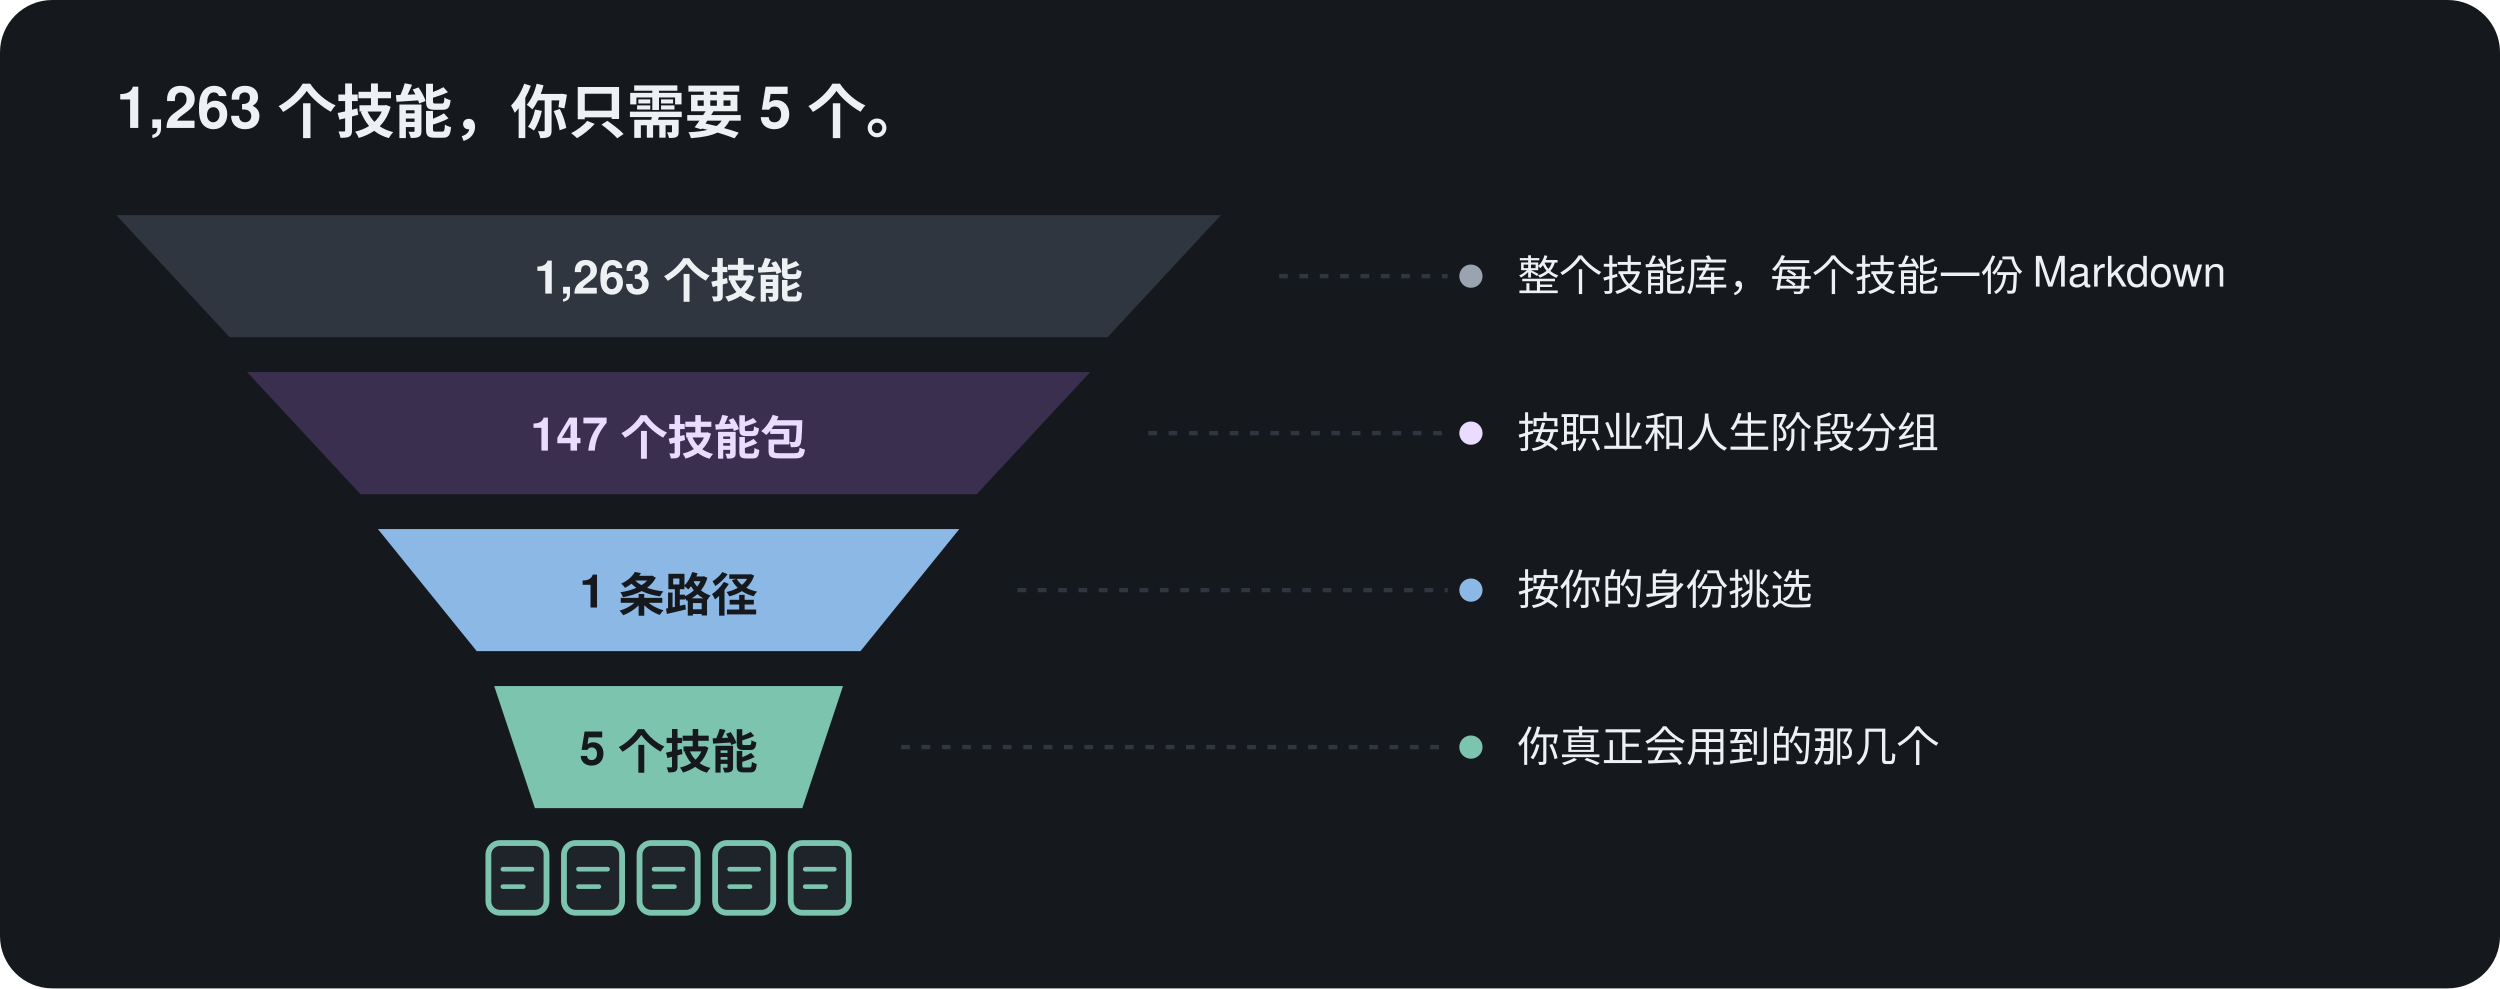
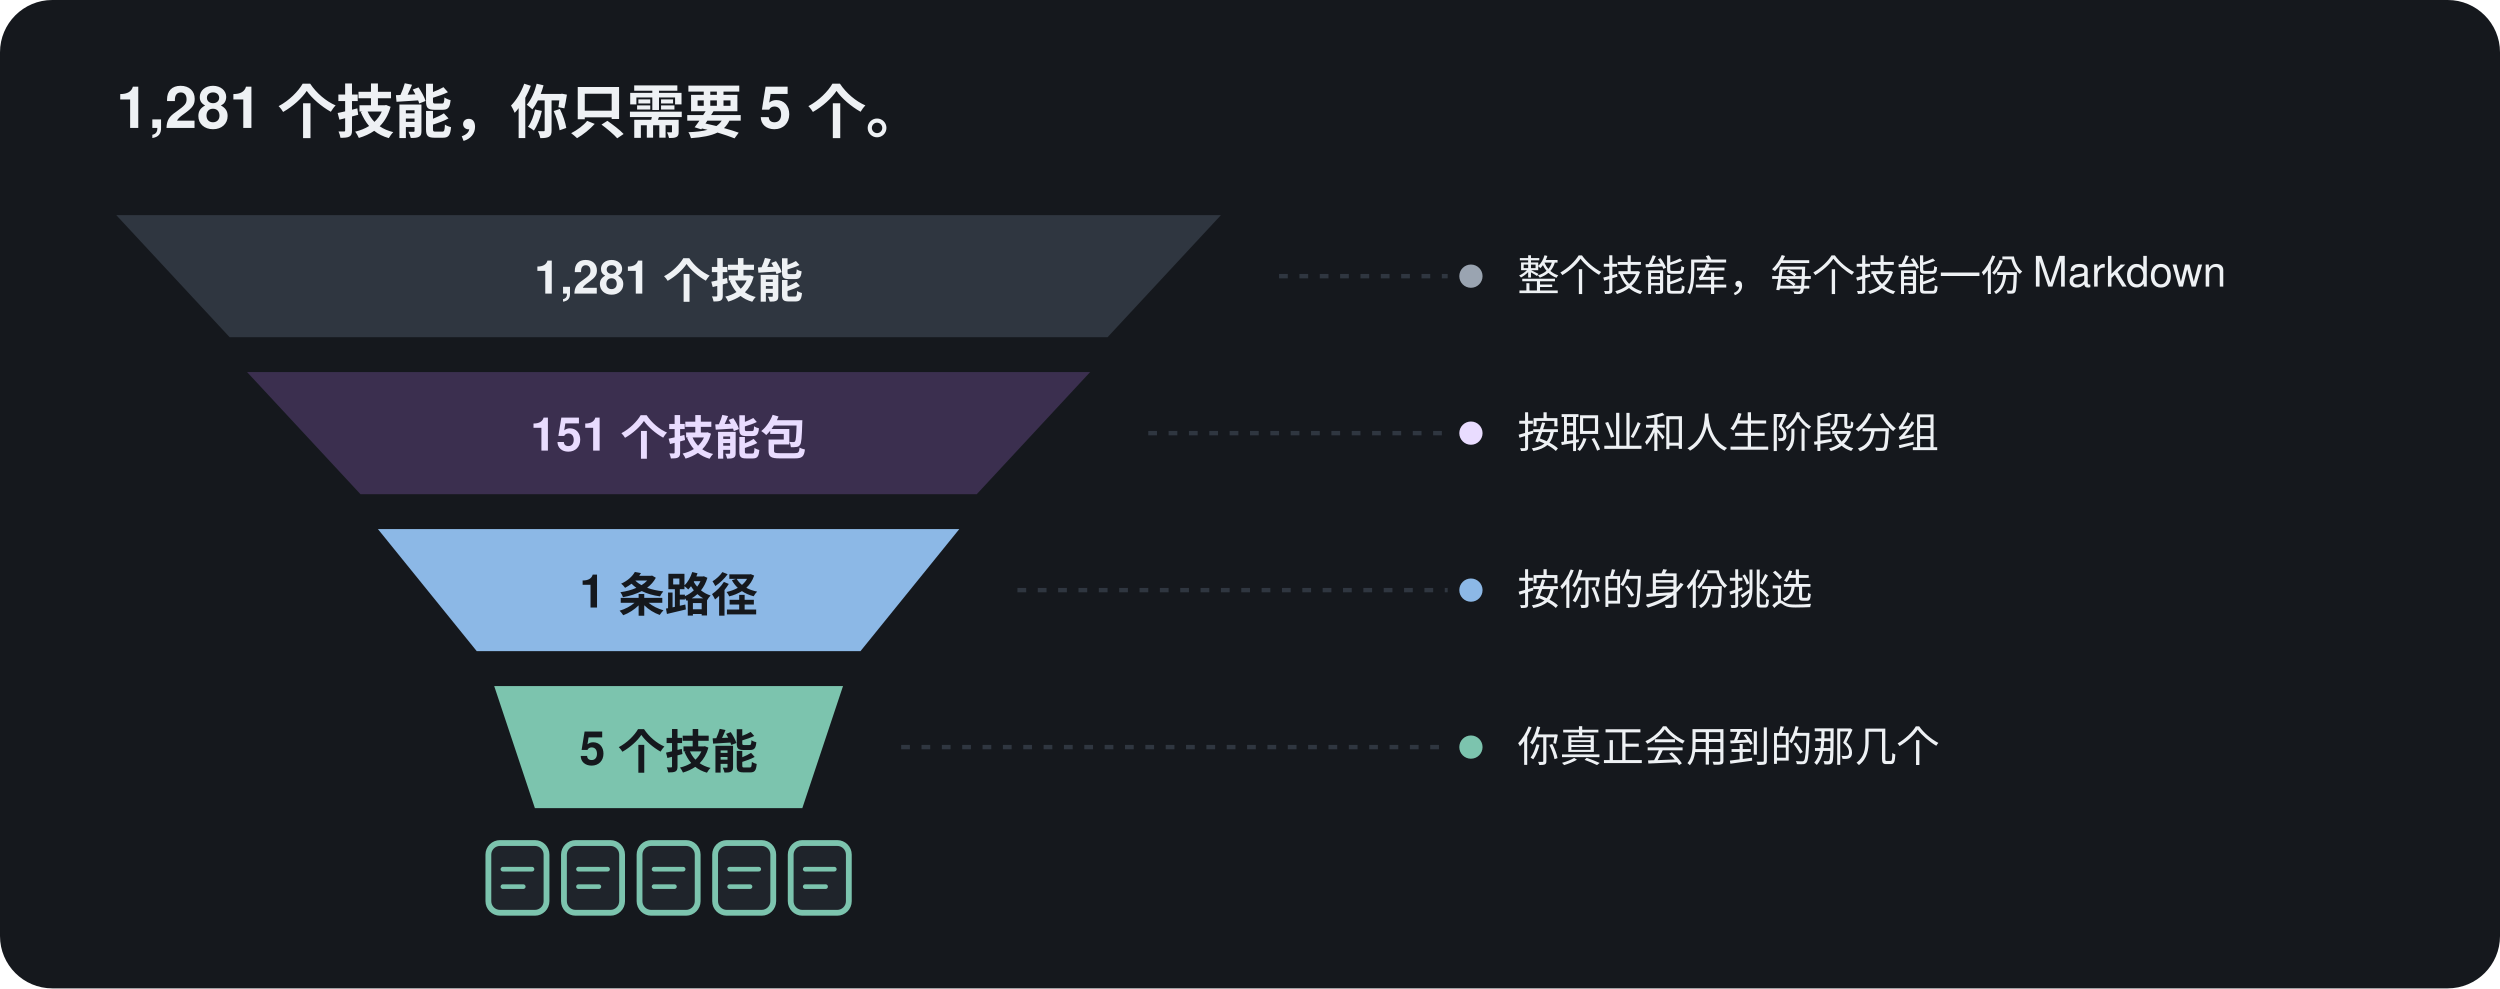
- <svg xmlns="http://www.w3.org/2000/svg" width="860" height="340" viewBox="0 0 860 340" role="img" aria-label="漏斗图：库里有 1,263 个技能、147 个技能包，选出适合你的一条路径，最后是你真正会用的 5 个技能。">
+ <svg xmlns="http://www.w3.org/2000/svg" width="860" height="340" viewBox="0 0 860 340" role="img" aria-label="漏斗图：库里有 1,281 个技能、151 个技能包，选出适合你的一条路径，最后是你真正会用的 5 个技能。">
  <style>
    text{font-family:-apple-system, BlinkMacSystemFont, 'Segoe UI', 'PingFang SC', 'Microsoft YaHei', Helvetica, Arial, sans-serif}
    .ttl{font-size:20px;font-weight:700;fill:#eef1f4}
    .big{font-size:16px;font-weight:700}
    .small{font-size:14.5px;fill:#eef1f4}
    @keyframes rin{0%{opacity:0;transform:translateY(8px)}6%,100%{opacity:1;transform:none}}
    .r0{animation:rin 8s 0.00s infinite both}.r1{animation:rin 8s 0.50s infinite both}.r2{animation:rin 8s 1.00s infinite both}.r3{animation:rin 8s 1.50s infinite both}@keyframes drop0{0%{transform:translate(0,0);opacity:0}8%{opacity:1}70%{transform:translate(108px,208px);opacity:1}82%,100%{transform:translate(108px,208px);opacity:0}}.d0{animation:drop0 3.6s 0.00s ease-in infinite}@keyframes drop1{0%{transform:translate(0,0);opacity:0}8%{opacity:1}70%{transform:translate(54px,208px);opacity:1}82%,100%{transform:translate(54px,208px);opacity:0}}.d1{animation:drop1 3.6s 0.45s ease-in infinite}@keyframes drop2{0%{transform:translate(0,0);opacity:0}8%{opacity:1}70%{transform:translate(0px,208px);opacity:1}82%,100%{transform:translate(0px,208px);opacity:0}}.d2{animation:drop2 3.6s 0.90s ease-in infinite}@keyframes drop3{0%{transform:translate(0,0);opacity:0}8%{opacity:1}70%{transform:translate(-54px,208px);opacity:1}82%,100%{transform:translate(-54px,208px);opacity:0}}.d3{animation:drop3 3.6s 1.35s ease-in infinite}@keyframes drop4{0%{transform:translate(0,0);opacity:0}8%{opacity:1}70%{transform:translate(-108px,208px);opacity:1}82%,100%{transform:translate(-108px,208px);opacity:0}}.d4{animation:drop4 3.6s 1.80s ease-in infinite}@keyframes drop5{0%{transform:translate(0,0);opacity:0}8%{opacity:1}70%{transform:translate(81px,208px);opacity:1}82%,100%{transform:translate(81px,208px);opacity:0}}.d5{animation:drop5 3.6s 2.25s ease-in infinite}@keyframes drop6{0%{transform:translate(0,0);opacity:0}8%{opacity:1}70%{transform:translate(-27px,208px);opacity:1}82%,100%{transform:translate(-27px,208px);opacity:0}}.d6{animation:drop6 3.6s 2.70s ease-in infinite}@keyframes drop7{0%{transform:translate(0,0);opacity:0}8%{opacity:1}70%{transform:translate(-81px,208px);opacity:1}82%,100%{transform:translate(-81px,208px);opacity:0}}.d7{animation:drop7 3.6s 3.15s ease-in infinite}
    .dot{opacity:0}
    @keyframes pop{0%,40%{opacity:0;transform:translateY(-6px)}55%,100%{opacity:1;transform:none}}
    .f{animation:pop 8s infinite both}
    @media (prefers-reduced-motion: reduce){.r0,.r1,.r2,.r3,.f{animation:none!important;opacity:1!important}.dot{animation:none!important;opacity:0!important}}
  </style>
  <rect width="860" height="340" rx="18" fill="#15181d" />
-   <text x="40" y="44" class="ttl">1,263 个技能，你只需要 5 个。</text>
+   <text x="40" y="44" class="ttl">1,281 个技能，你只需要 5 个。</text>
  <g class="r0">
    <path d="M40 74H420L381 116H79Z" fill="#2f3640" />
-     <text x="230" y="101" text-anchor="middle" class="big" fill="#eef1f4">1,263 个技能</text>
+     <text x="230" y="101" text-anchor="middle" class="big" fill="#eef1f4">1,281 个技能</text>
    <path d="M440 95H498" stroke="#2f3640" stroke-width="1.5" stroke-dasharray="3 4" />
    <circle cx="506" cy="95" r="4" fill="#9aa4b1" />
    <text x="522" y="100" class="small">整个技能库，每个技能一份 Markdown</text>
  </g>
  <g class="r1">
    <path d="M85 128H375L336 170H124Z" fill="#3b2f4f" />
-     <text x="230" y="155" text-anchor="middle" class="big" fill="#e9dcff">147 个技能包</text>
+     <text x="230" y="155" text-anchor="middle" class="big" fill="#e9dcff">151 个技能包</text>
    <path d="M395 149H498" stroke="#2f3640" stroke-width="1.5" stroke-dasharray="3 4" />
    <circle cx="506" cy="149" r="4" fill="#e9dcff" />
    <text x="522" y="154" class="small">按职业和人生阶段分组</text>
  </g>
  <g class="r2">
    <path d="M130 182H330L296 224H164Z" fill="#8cb8e6" />
    <text x="230" y="209" text-anchor="middle" class="big" fill="#15181d">1 条路径</text>
    <path d="M350 203H498" stroke="#2f3640" stroke-width="1.5" stroke-dasharray="3 4" />
    <circle cx="506" cy="203" r="4" fill="#8cb8e6" />
    <text x="522" y="208" class="small">按你的身份挑选</text>
  </g>
  <g class="r3">
    <path d="M170 236H290L276 278H184Z" fill="#7cc4ae" />
    <text x="230" y="263" text-anchor="middle" class="big" fill="#15181d">5 个技能</text>
    <path d="M310 257H498" stroke="#2f3640" stroke-width="1.5" stroke-dasharray="3 4" />
    <circle cx="506" cy="257" r="4" fill="#7cc4ae" />
    <text x="522" y="262" class="small">你真正会用到的那几个</text>
  </g>
  <circle cx="110" cy="60" r="4" fill="#f2a65a" class="dot d0" />
  <circle cx="170" cy="60" r="4" fill="#f2a65a" class="dot d1" />
  <circle cx="230" cy="60" r="4" fill="#f2a65a" class="dot d2" />
  <circle cx="290" cy="60" r="4" fill="#f2a65a" class="dot d3" />
  <circle cx="350" cy="60" r="4" fill="#f2a65a" class="dot d4" />
  <circle cx="140" cy="60" r="4" fill="#f2a65a" class="dot d5" />
  <circle cx="260" cy="60" r="4" fill="#f2a65a" class="dot d6" />
  <circle cx="320" cy="60" r="4" fill="#f2a65a" class="dot d7" />
  <rect x="168" y="290" width="20" height="24" rx="4" fill="#1f242b" stroke="#7cc4ae" stroke-width="2" class="f" style="animation-delay:2.00s" />
  <path d="M173 299h10M173 305h7" stroke="#7cc4ae" stroke-width="1.6" stroke-linecap="round" class="f" style="animation-delay:2.00s" />
  <rect x="194" y="290" width="20" height="24" rx="4" fill="#1f242b" stroke="#7cc4ae" stroke-width="2" class="f" style="animation-delay:2.15s" />
  <path d="M199 299h10M199 305h7" stroke="#7cc4ae" stroke-width="1.6" stroke-linecap="round" class="f" style="animation-delay:2.15s" />
  <rect x="220" y="290" width="20" height="24" rx="4" fill="#1f242b" stroke="#7cc4ae" stroke-width="2" class="f" style="animation-delay:2.30s" />
  <path d="M225 299h10M225 305h7" stroke="#7cc4ae" stroke-width="1.6" stroke-linecap="round" class="f" style="animation-delay:2.30s" />
  <rect x="246" y="290" width="20" height="24" rx="4" fill="#1f242b" stroke="#7cc4ae" stroke-width="2" class="f" style="animation-delay:2.45s" />
  <path d="M251 299h10M251 305h7" stroke="#7cc4ae" stroke-width="1.6" stroke-linecap="round" class="f" style="animation-delay:2.45s" />
  <rect x="272" y="290" width="20" height="24" rx="4" fill="#1f242b" stroke="#7cc4ae" stroke-width="2" class="f" style="animation-delay:2.60s" />
  <path d="M277 299h10M277 305h7" stroke="#7cc4ae" stroke-width="1.6" stroke-linecap="round" class="f" style="animation-delay:2.60s" />
</svg>
